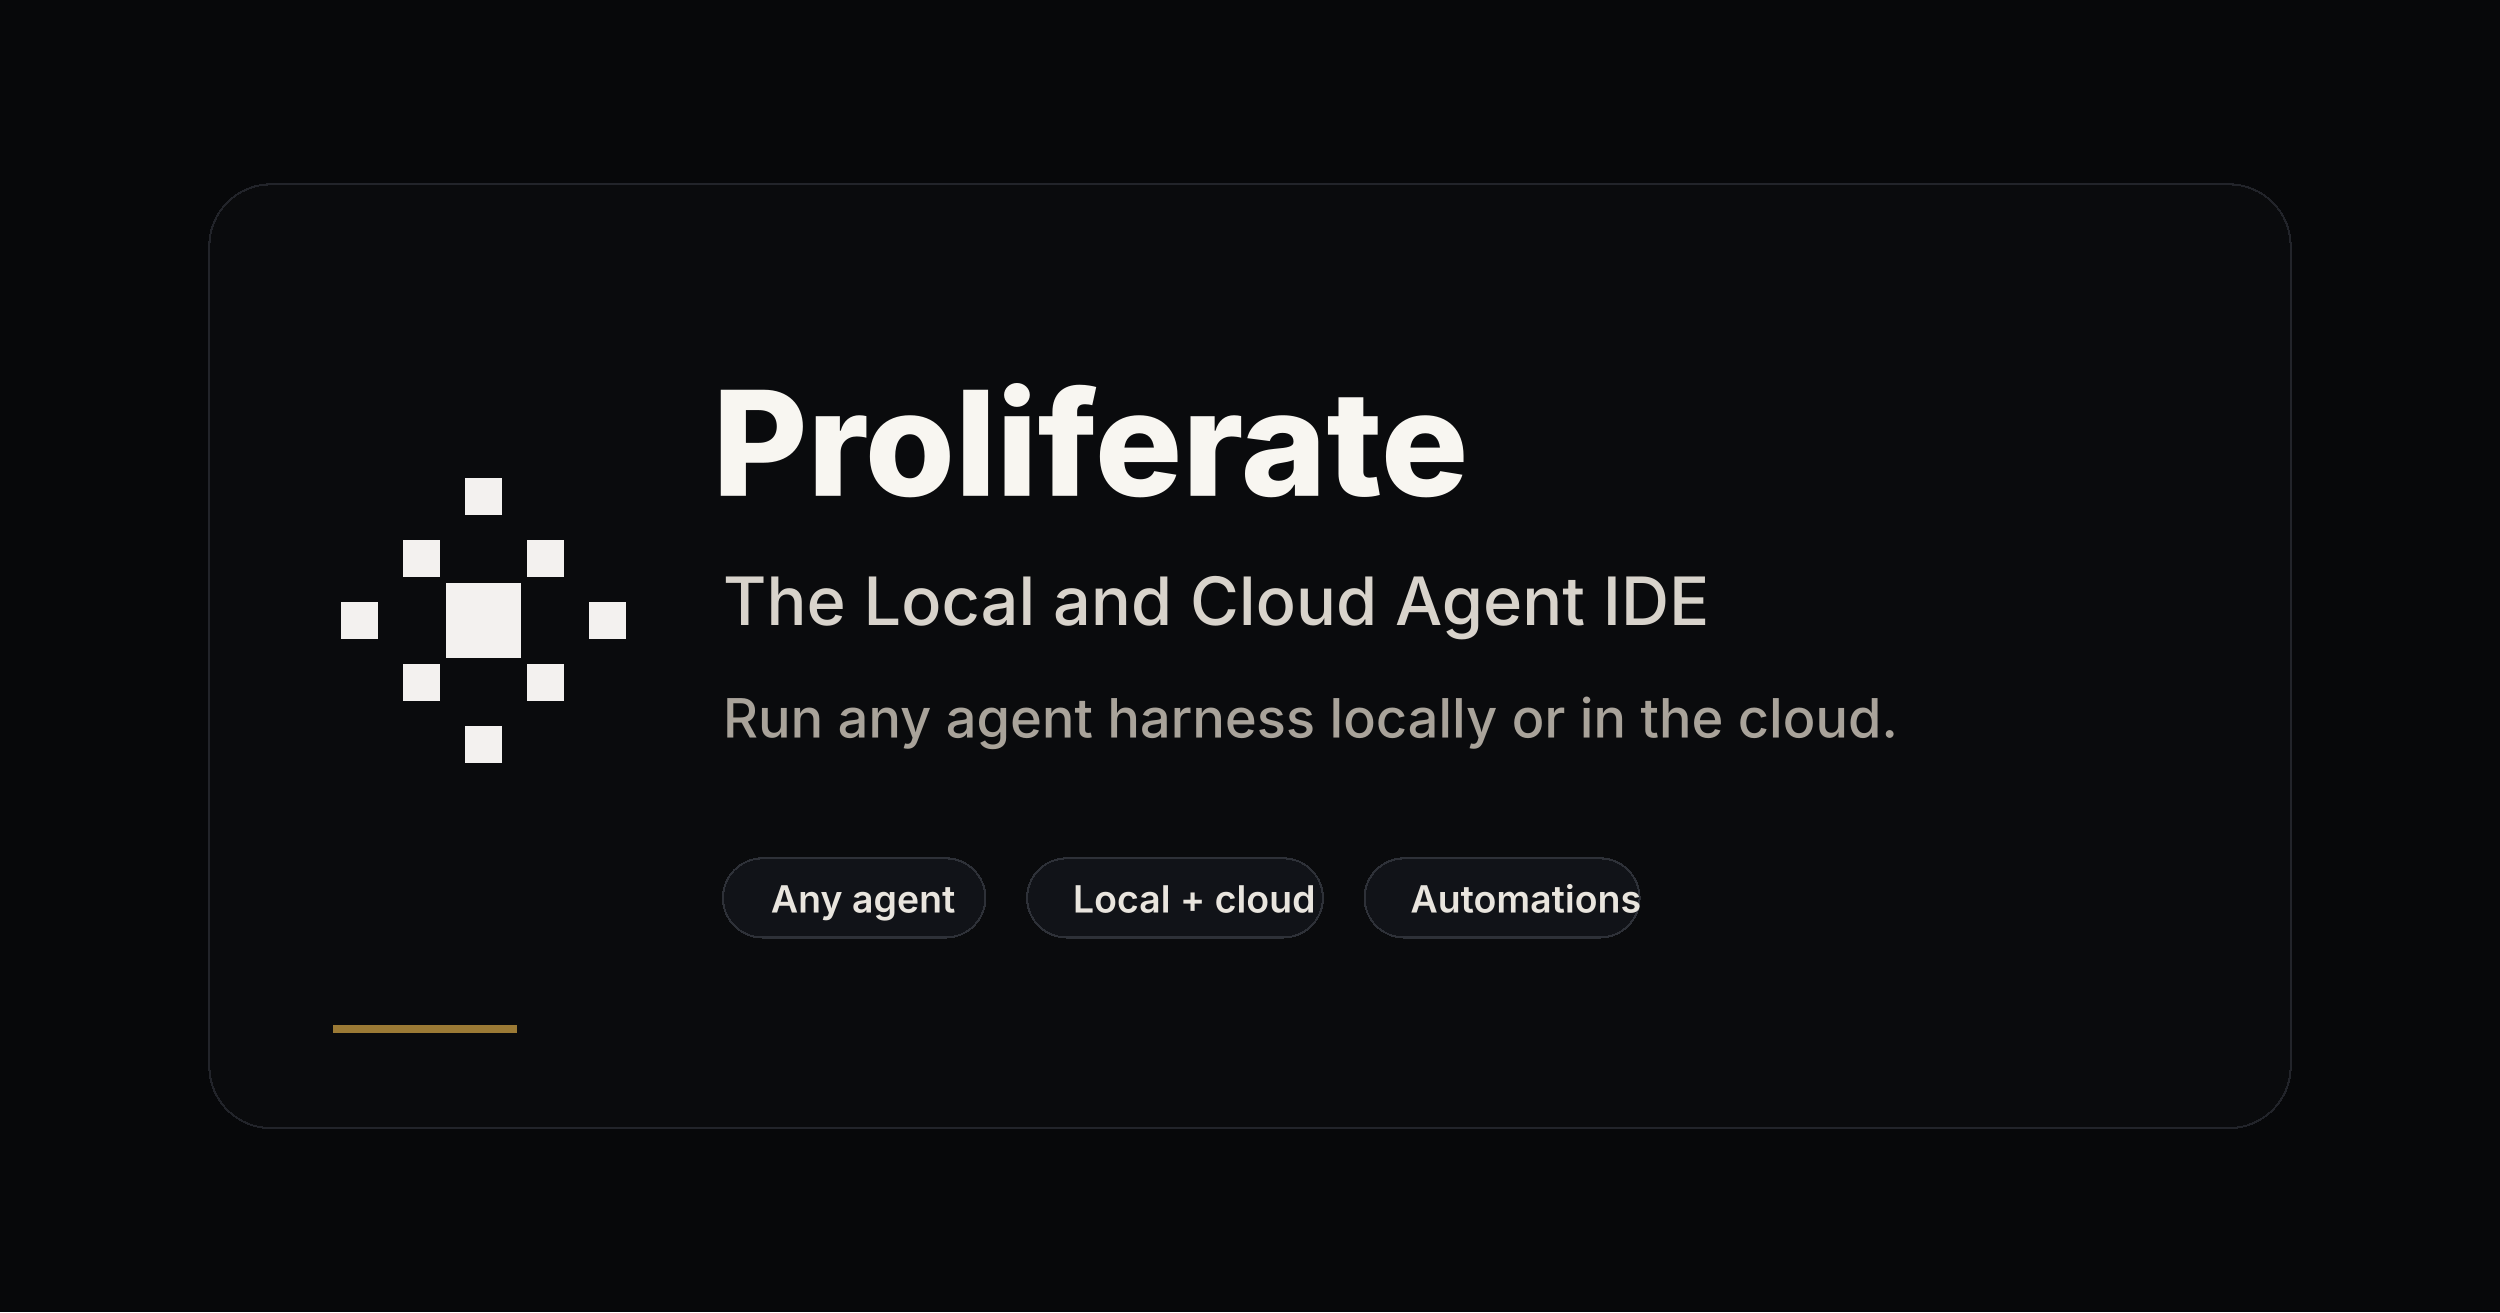
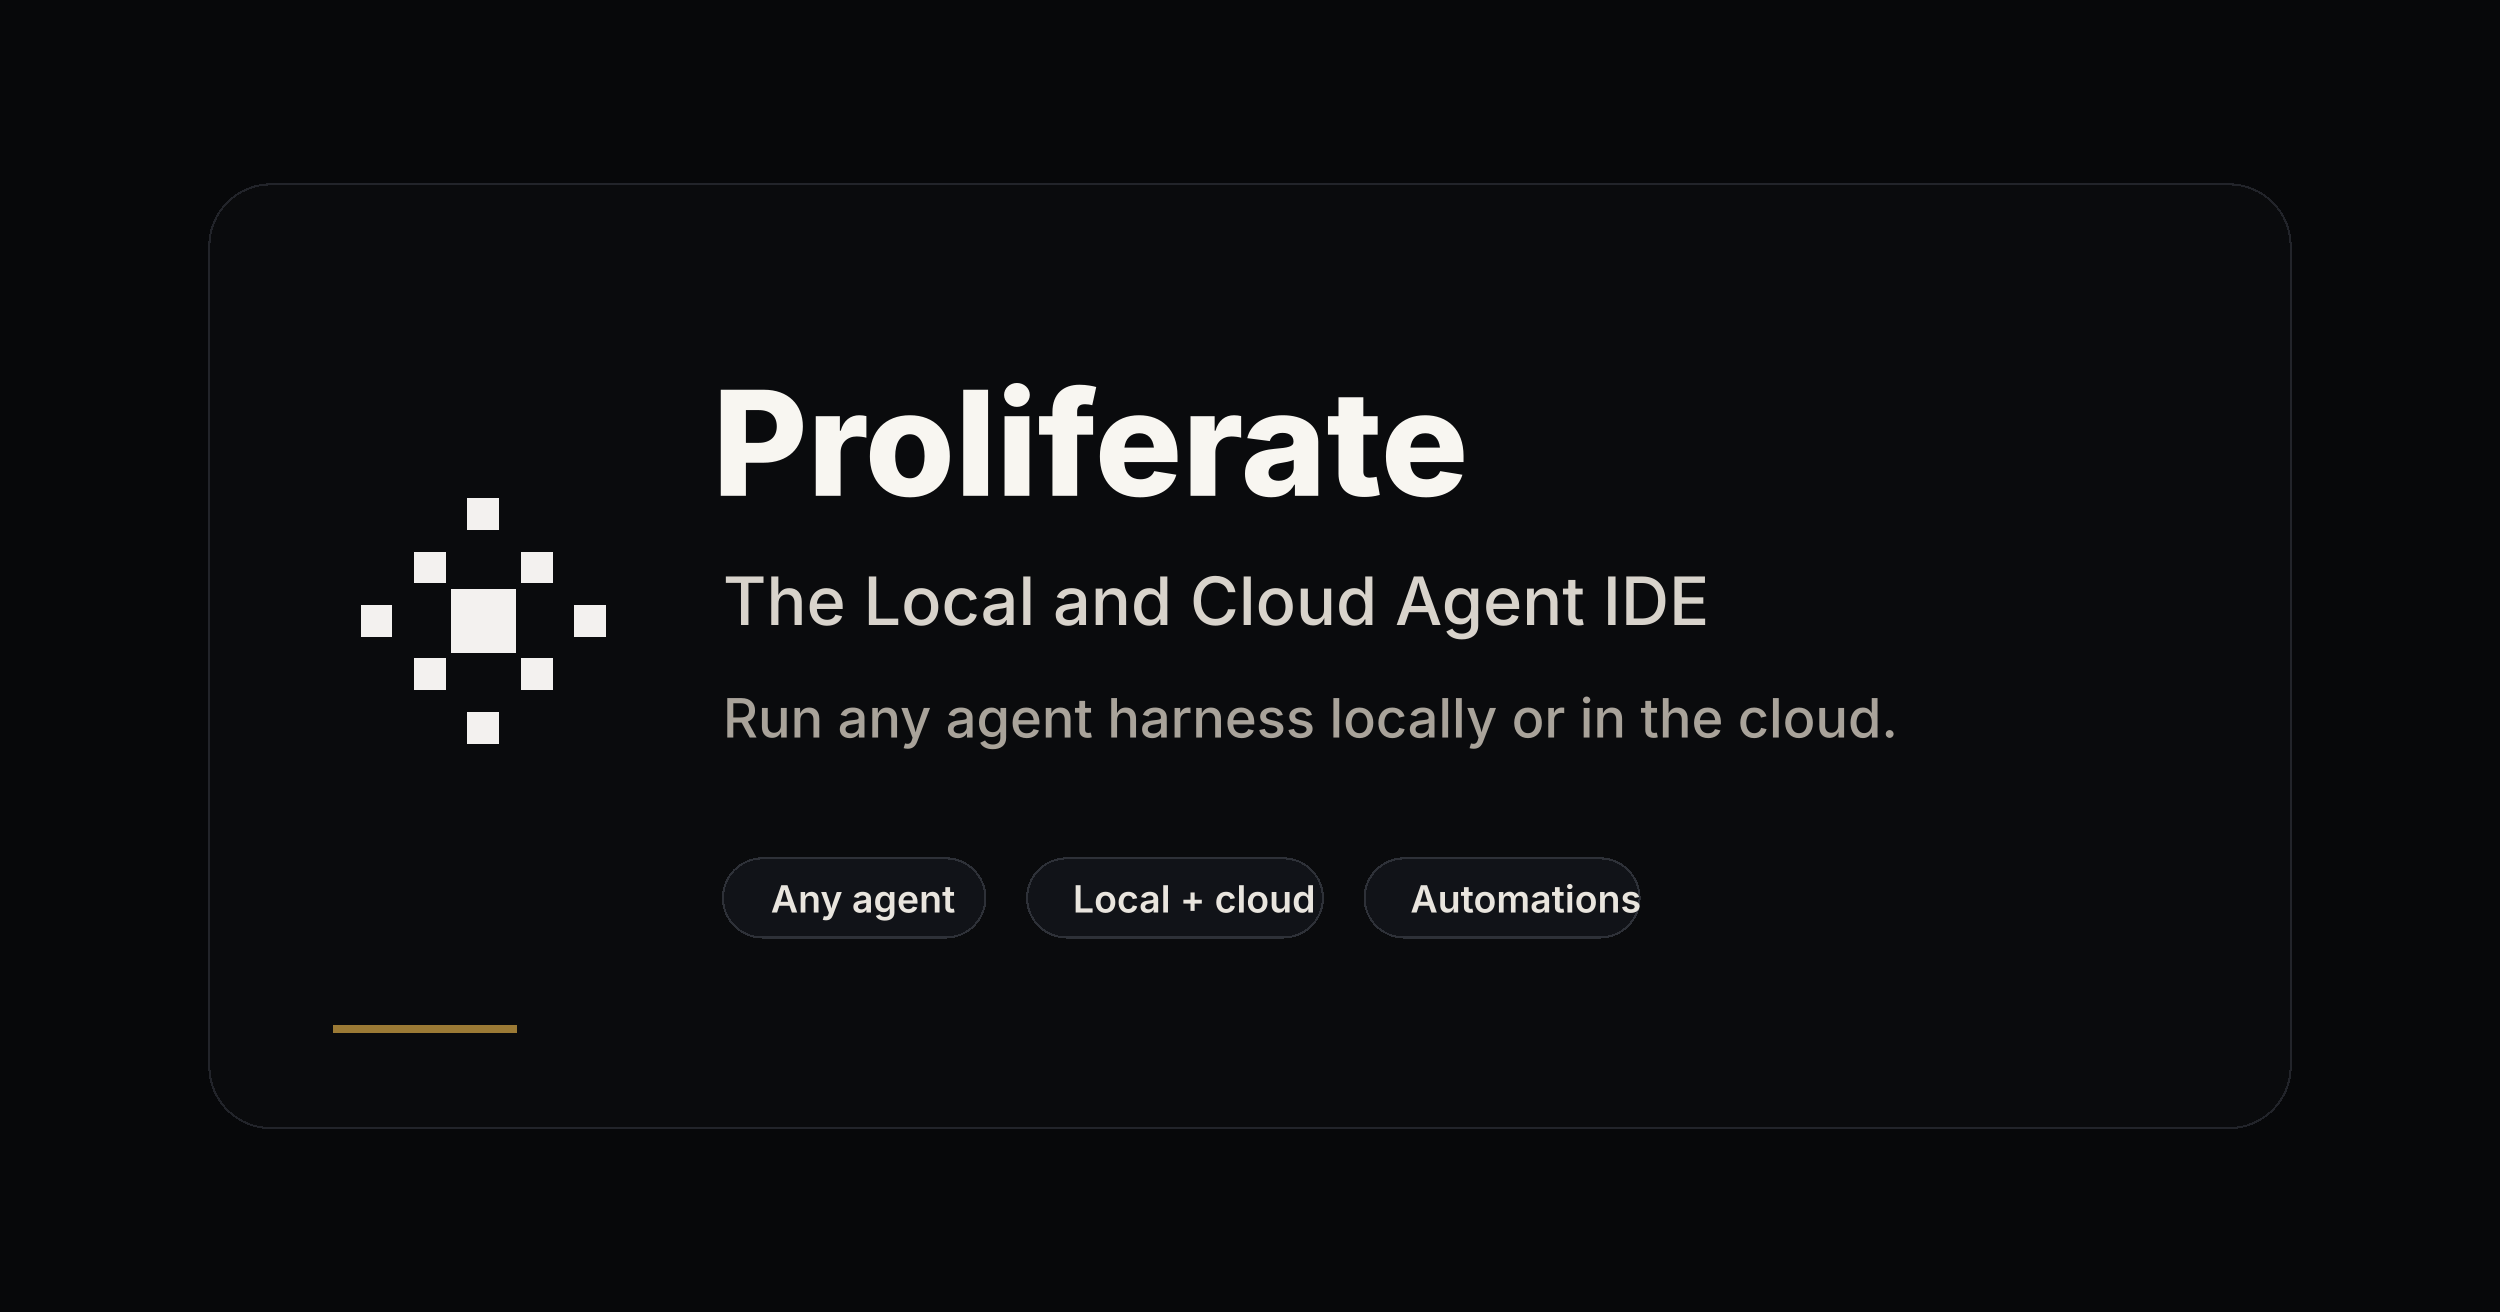
<svg xmlns="http://www.w3.org/2000/svg" width="1200" height="630" viewBox="0 0 1200 630" fill="none" shape-rendering="crispEdges">
  <rect width="1200" height="630" fill="#07080A" />
  <rect x="100" y="88" width="1000" height="454" rx="30" fill="#0A0B0D" />
  <rect x="100.5" y="88.5" width="999" height="453" rx="29.5" stroke="#22242A" />
-   <g transform="translate(160 226) scale(0.72)">
+   <g transform="translate(170 236) scale(0.62)">
    <rect x="75" y="75" width="50" height="50" fill="#F3F1EF" />
    <rect x="87.67" y="5" width="24.67" height="24.67" fill="#F3F1EF" />
    <rect x="129" y="46.33" width="24.67" height="24.67" fill="#F3F1EF" />
    <rect x="170.33" y="87.67" width="24.67" height="24.67" fill="#F3F1EF" />
    <rect x="129" y="129" width="24.67" height="24.67" fill="#F3F1EF" />
    <rect x="87.67" y="170.33" width="24.67" height="24.67" fill="#F3F1EF" />
    <rect x="46.33" y="129" width="24.67" height="24.67" fill="#F3F1EF" />
    <rect x="5" y="87.67" width="24.67" height="24.67" fill="#F3F1EF" />
    <rect x="46.33" y="46.33" width="24.67" height="24.67" fill="#F3F1EF" />
  </g>
  <text x="342" y="238" fill="#F8F6F1" font-family="Inter, ui-sans-serif, system-ui, -apple-system, BlinkMacSystemFont, Segoe UI, sans-serif" font-size="70" font-weight="760" letter-spacing="0">Proliferate</text>
  <text x="347" y="300" fill="#D8D3CB" font-family="Inter, ui-sans-serif, system-ui, -apple-system, BlinkMacSystemFont, Segoe UI, sans-serif" font-size="32" font-weight="540" letter-spacing="0">The Local and Cloud Agent IDE</text>
  <text x="347" y="354" fill="#A9A39A" font-family="Inter, ui-sans-serif, system-ui, -apple-system, BlinkMacSystemFont, Segoe UI, sans-serif" font-size="26" font-weight="450" letter-spacing="0">Run any agent harness locally or in the cloud.</text>
  <g transform="translate(347 412)">
    <rect width="126" height="38" rx="19" fill="#111318" stroke="#2E3138" />
    <text x="23" y="26" fill="#E9E5DE" font-family="Inter, ui-sans-serif, system-ui, -apple-system, BlinkMacSystemFont, Segoe UI, sans-serif" font-size="18" font-weight="560">Any agent</text>
  </g>
  <g transform="translate(493 412)">
    <rect width="142" height="38" rx="19" fill="#111318" stroke="#2E3138" />
    <text x="22" y="26" fill="#E9E5DE" font-family="Inter, ui-sans-serif, system-ui, -apple-system, BlinkMacSystemFont, Segoe UI, sans-serif" font-size="18" font-weight="560">Local + cloud</text>
  </g>
  <g transform="translate(655 412)">
    <rect width="132" height="38" rx="19" fill="#111318" stroke="#2E3138" />
    <text x="22" y="26" fill="#E9E5DE" font-family="Inter, ui-sans-serif, system-ui, -apple-system, BlinkMacSystemFont, Segoe UI, sans-serif" font-size="18" font-weight="560">Automations</text>
  </g>
  <rect x="160" y="492" width="88" height="4" fill="#9B7A35" />
</svg>
